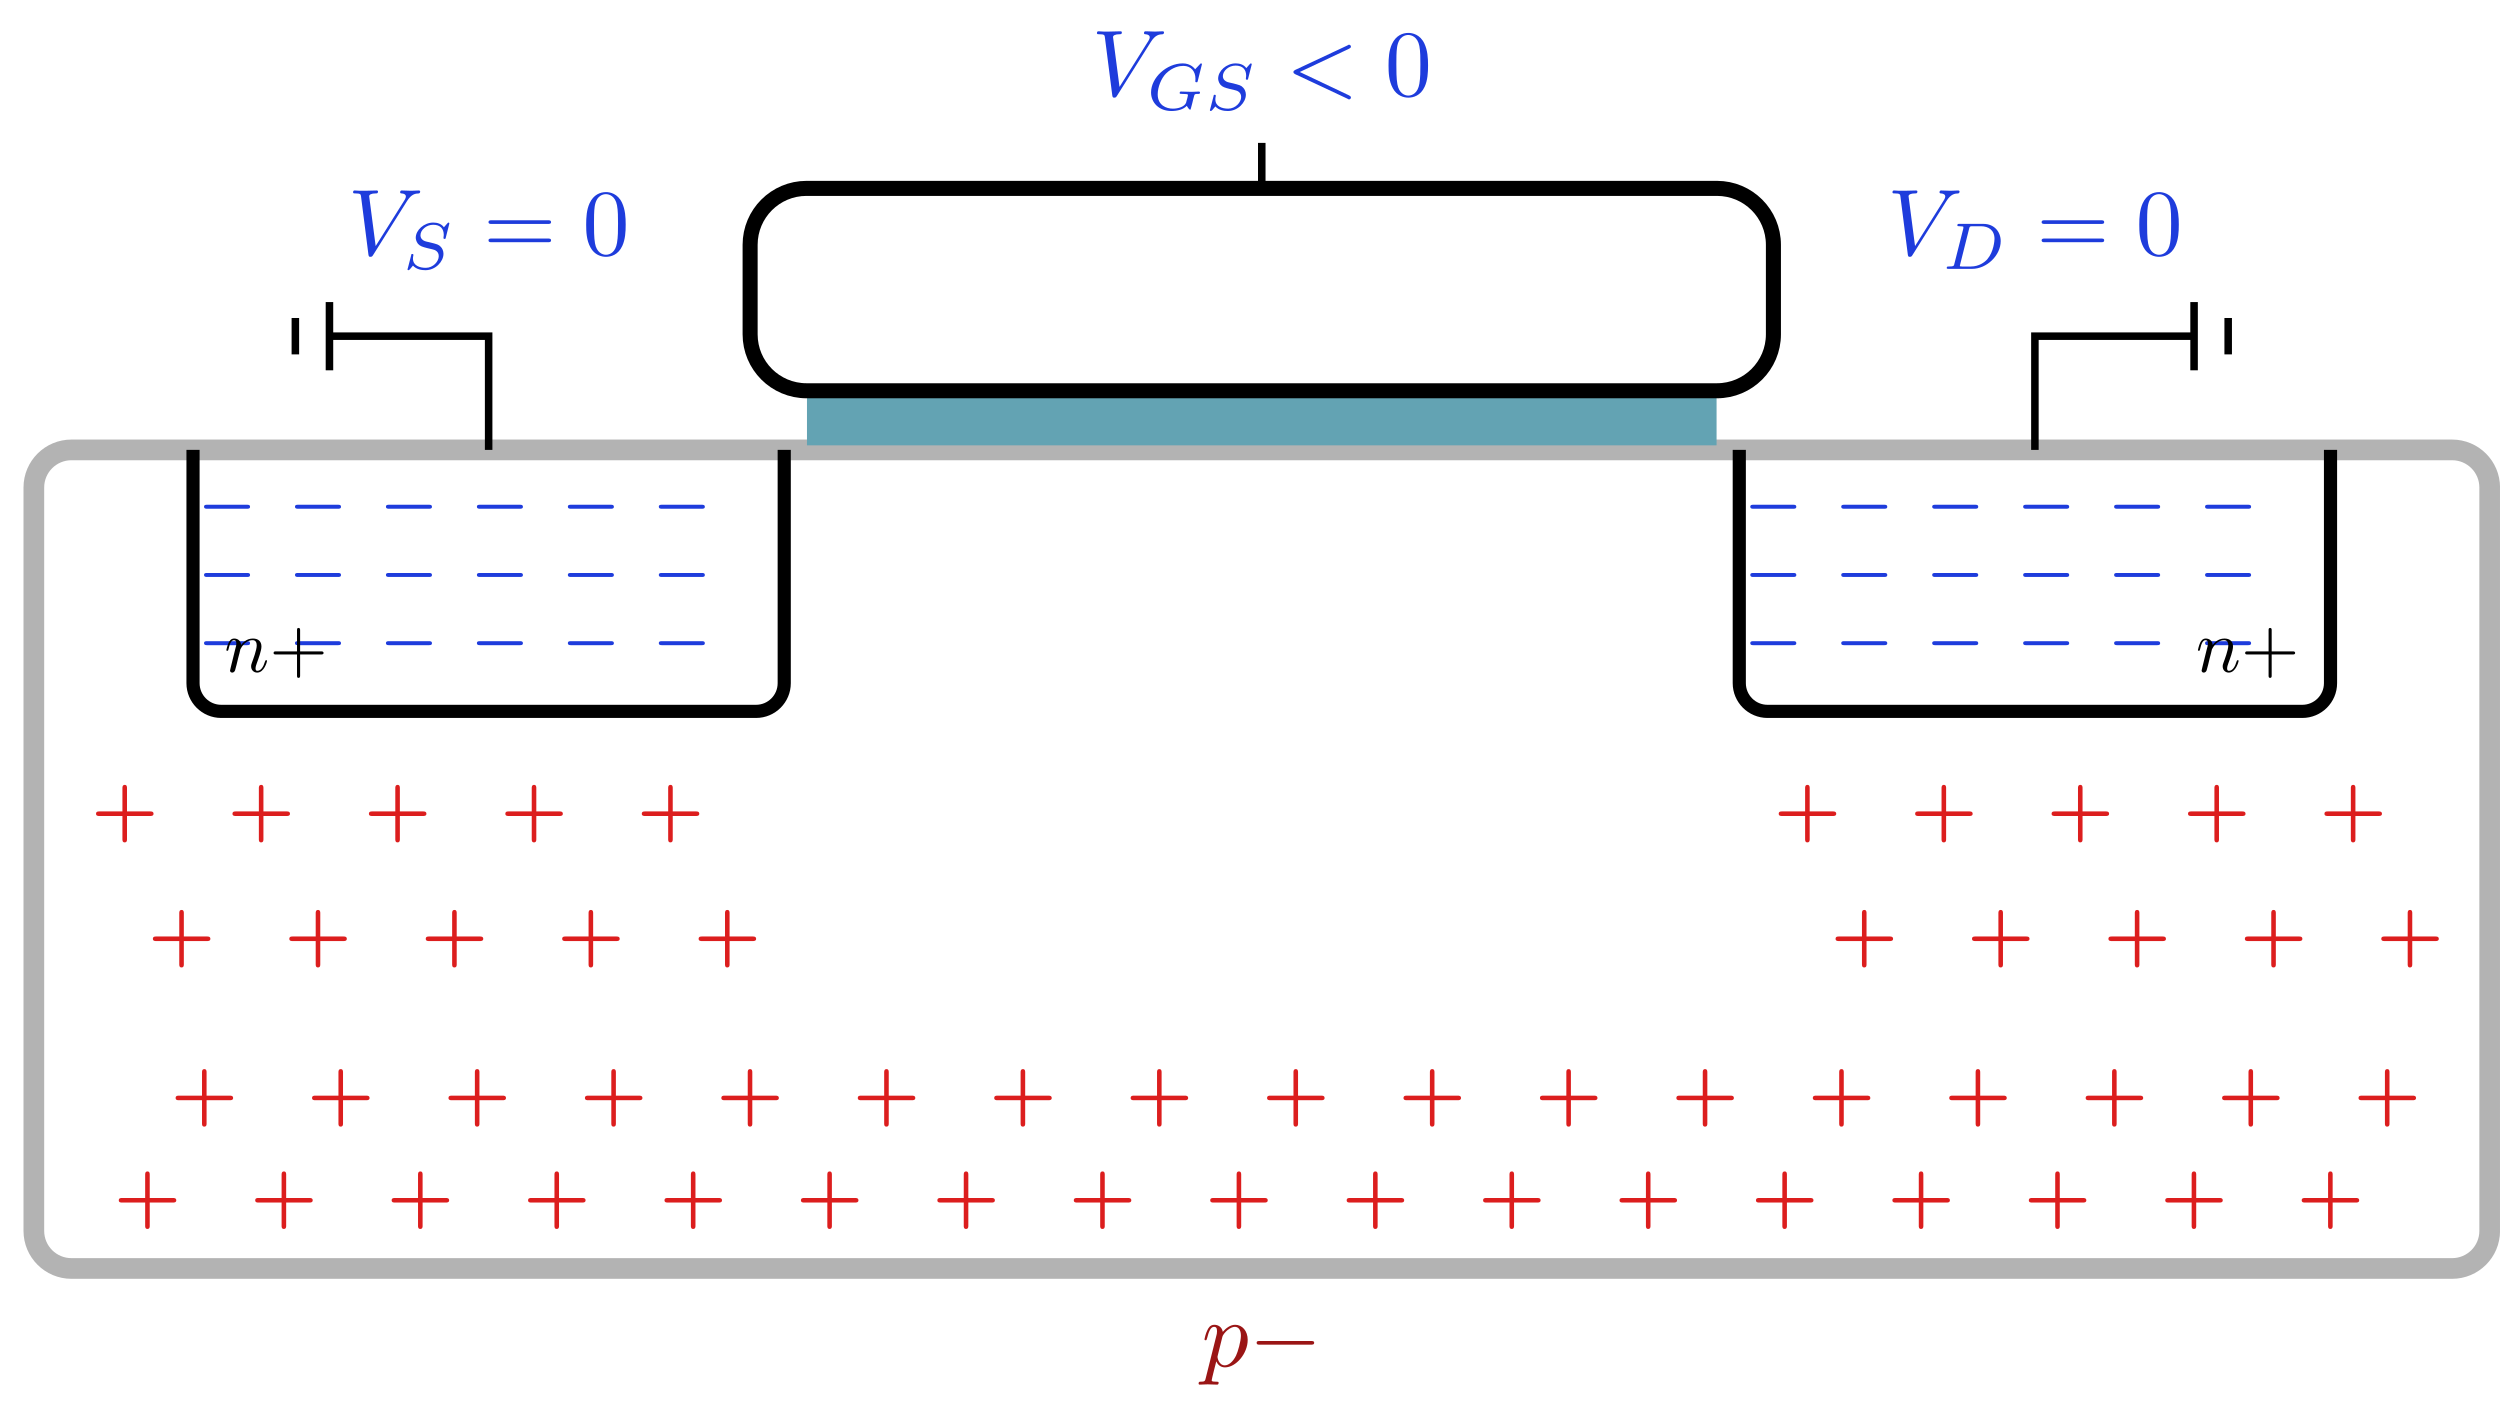
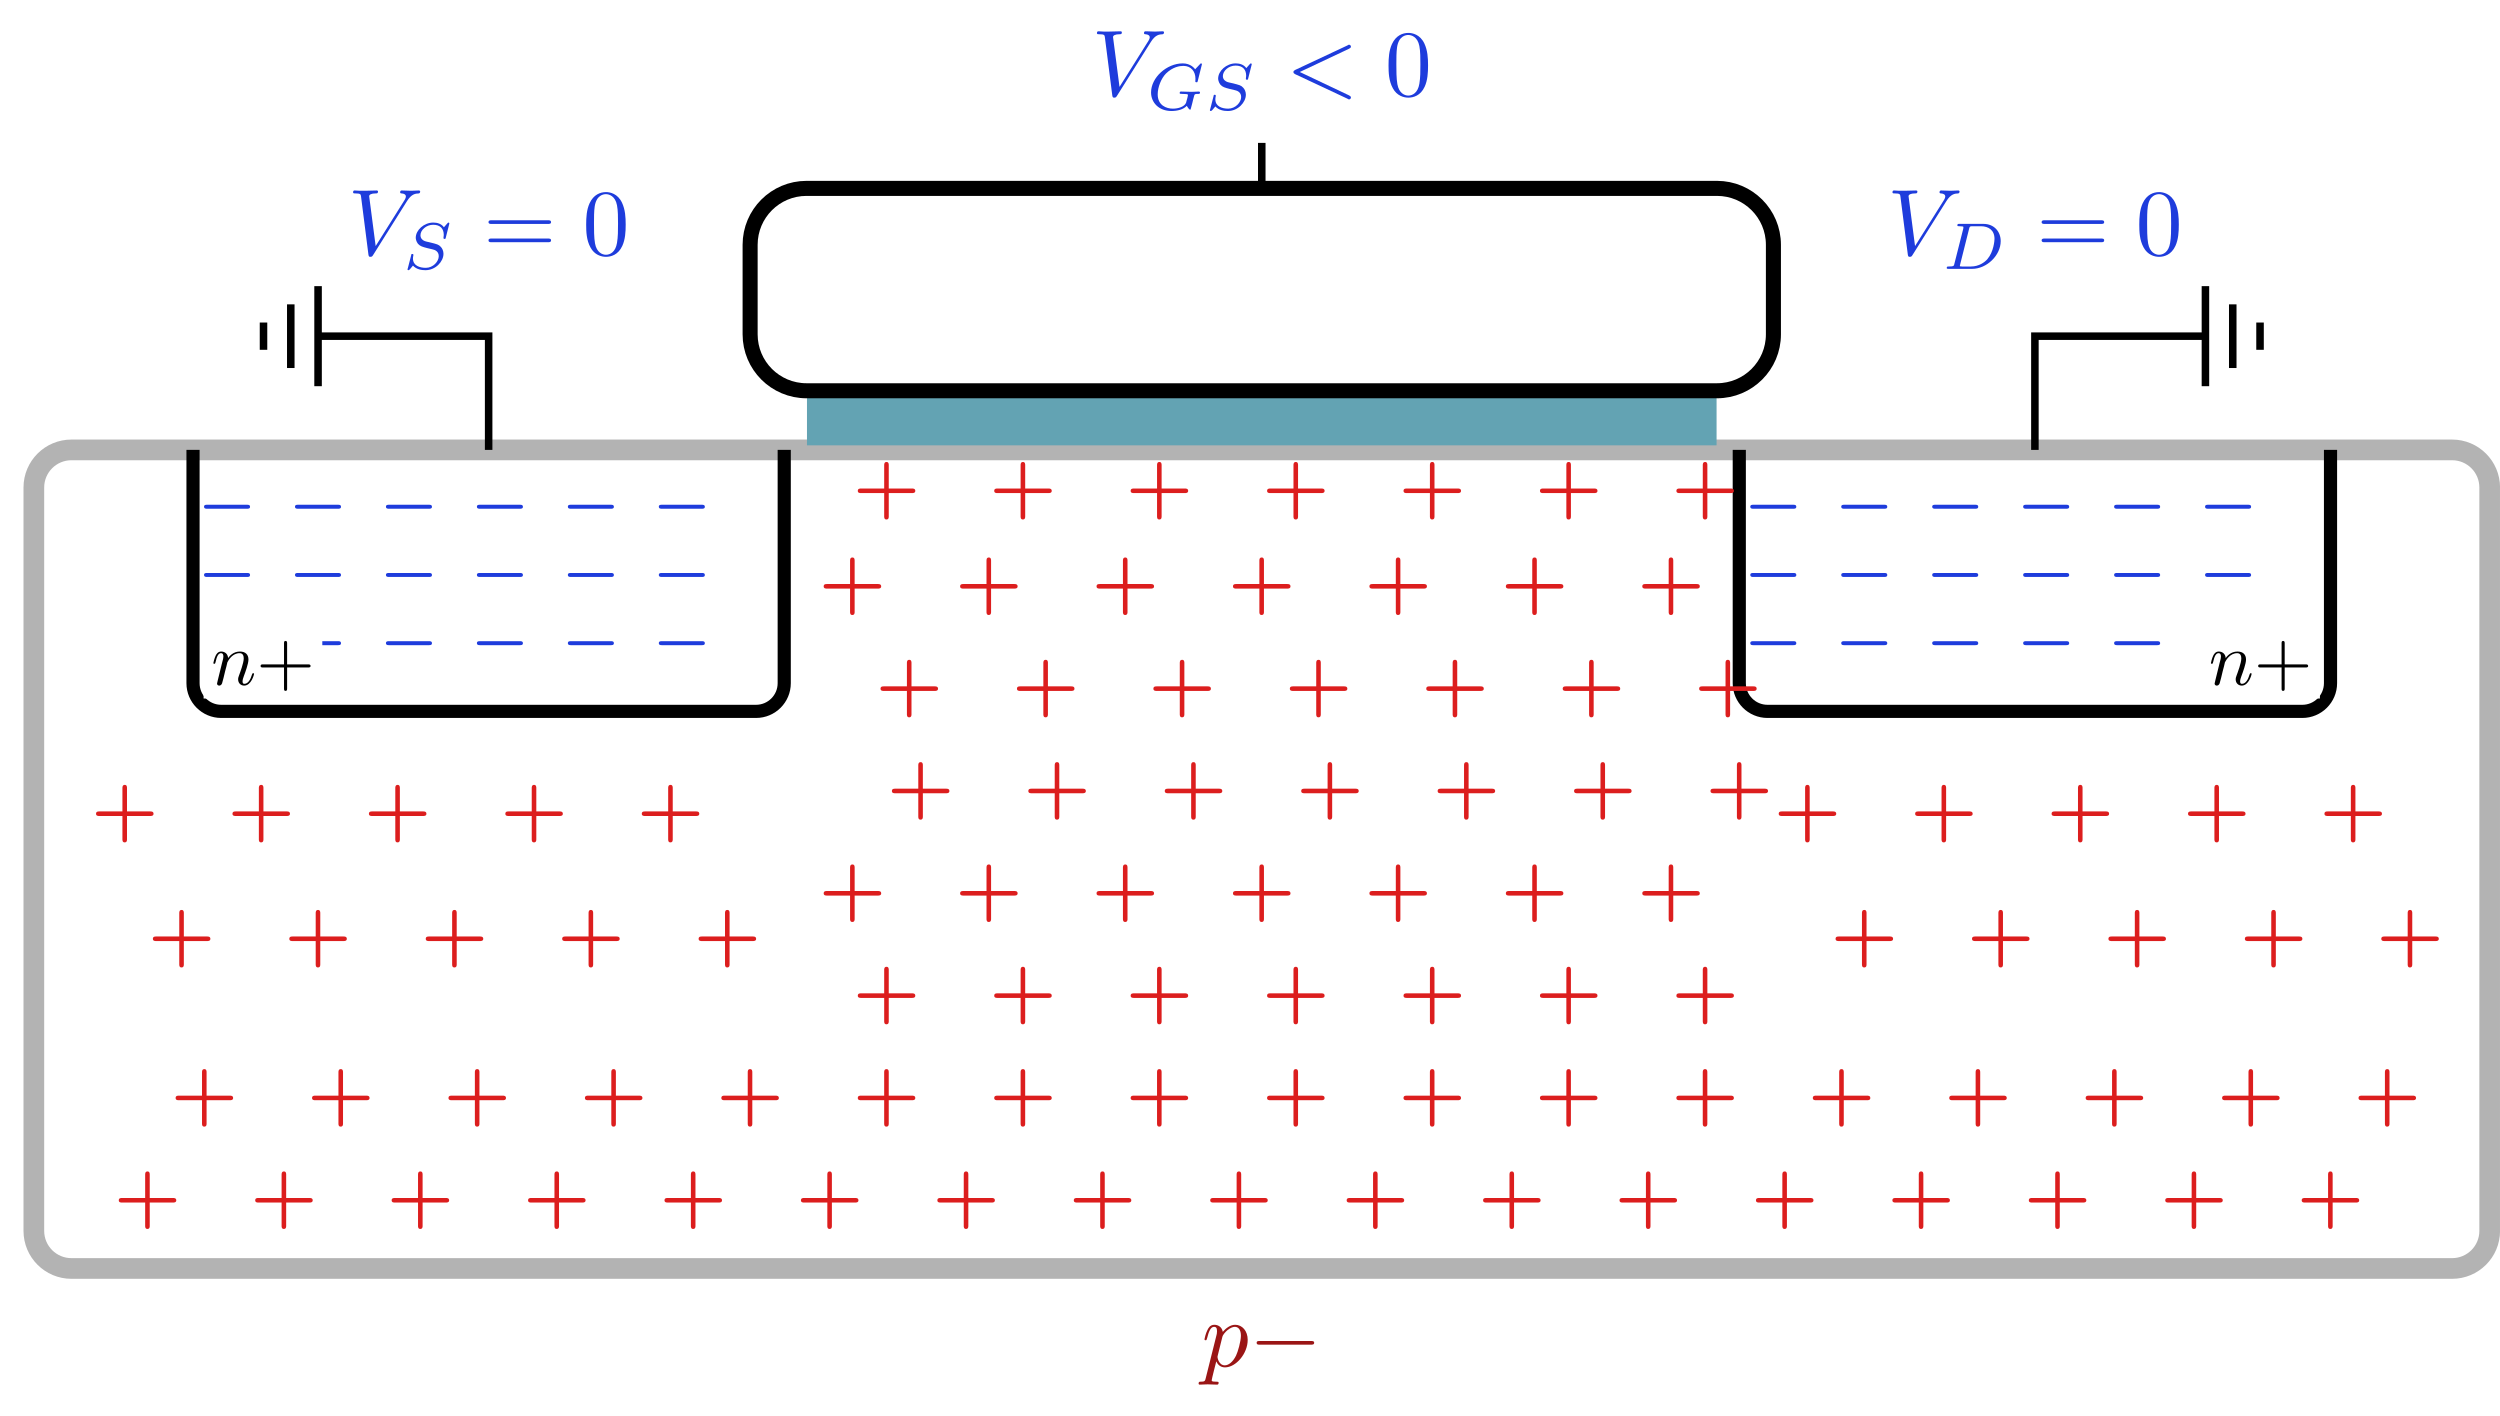
<svg xmlns="http://www.w3.org/2000/svg" xmlns:xlink="http://www.w3.org/1999/xlink" width="264.904pt" height="150.039pt" viewBox="0 0 264.904 150.039">
  <defs>
    <g>
      <g id="glyph-0-0">
        <path d="M 5.234 -1.531 C 5.344 -1.531 5.547 -1.531 5.547 -1.734 C 5.547 -1.953 5.359 -1.953 5.234 -1.953 L 0.984 -1.953 C 0.875 -1.953 0.672 -1.953 0.672 -1.75 C 0.672 -1.531 0.875 -1.531 0.984 -1.531 Z M 5.234 -1.531 " />
      </g>
      <g id="glyph-1-0">
        <path d="M 0.703 -0.469 C 0.672 -0.344 0.625 -0.172 0.625 -0.125 C 0.625 0.016 0.734 0.094 0.859 0.094 C 0.953 0.094 1.094 0.031 1.156 -0.141 C 1.156 -0.156 1.266 -0.531 1.312 -0.719 L 1.484 -1.438 C 1.531 -1.625 1.578 -1.797 1.625 -1.969 C 1.656 -2.109 1.719 -2.344 1.719 -2.375 C 1.844 -2.625 2.266 -3.344 3.016 -3.344 C 3.375 -3.344 3.453 -3.047 3.453 -2.781 C 3.453 -2.297 3.062 -1.281 2.938 -0.938 C 2.859 -0.75 2.859 -0.656 2.859 -0.562 C 2.859 -0.188 3.125 0.094 3.5 0.094 C 4.25 0.094 4.547 -1.078 4.547 -1.141 C 4.547 -1.219 4.484 -1.219 4.453 -1.219 C 4.375 -1.219 4.375 -1.188 4.328 -1.078 C 4.172 -0.531 3.906 -0.094 3.516 -0.094 C 3.391 -0.094 3.328 -0.172 3.328 -0.344 C 3.328 -0.547 3.406 -0.734 3.469 -0.922 C 3.625 -1.344 3.953 -2.219 3.953 -2.672 C 3.953 -3.203 3.625 -3.516 3.047 -3.516 C 2.328 -3.516 1.938 -3.016 1.797 -2.828 C 1.766 -3.281 1.438 -3.516 1.062 -3.516 C 0.703 -3.516 0.547 -3.219 0.469 -3.062 C 0.344 -2.797 0.234 -2.328 0.234 -2.297 C 0.234 -2.219 0.312 -2.219 0.328 -2.219 C 0.406 -2.219 0.422 -2.219 0.469 -2.406 C 0.594 -2.969 0.75 -3.344 1.047 -3.344 C 1.203 -3.344 1.297 -3.25 1.297 -2.984 C 1.297 -2.812 1.266 -2.719 1.156 -2.312 Z M 0.703 -0.469 " />
      </g>
      <g id="glyph-2-0">
        <path d="M 3.266 -1.828 L 5.484 -1.828 C 5.594 -1.828 5.75 -1.828 5.75 -1.984 C 5.75 -2.156 5.594 -2.156 5.484 -2.156 L 3.266 -2.156 L 3.266 -4.375 C 3.266 -4.5 3.266 -4.641 3.094 -4.641 C 2.938 -4.641 2.938 -4.5 2.938 -4.375 L 2.938 -2.156 L 0.703 -2.156 C 0.594 -2.156 0.453 -2.156 0.453 -1.984 C 0.453 -1.828 0.594 -1.828 0.703 -1.828 L 2.938 -1.828 L 2.938 0.391 C 2.938 0.516 2.938 0.656 3.094 0.656 C 3.266 0.656 3.266 0.516 3.266 0.391 Z M 3.266 -1.828 " />
      </g>
      <g id="glyph-3-0">
        <path d="M 3.797 -1.75 L 6.266 -1.75 C 6.359 -1.75 6.609 -1.75 6.609 -1.984 C 6.609 -2.234 6.375 -2.234 6.266 -2.234 L 3.797 -2.234 L 3.797 -4.703 C 3.797 -4.812 3.797 -5.047 3.562 -5.047 C 3.312 -5.047 3.312 -4.812 3.312 -4.703 L 3.312 -2.234 L 0.859 -2.234 C 0.734 -2.234 0.516 -2.234 0.516 -1.984 C 0.516 -1.75 0.75 -1.75 0.859 -1.75 L 3.312 -1.75 L 3.312 0.719 C 3.312 0.812 3.312 1.047 3.547 1.047 C 3.797 1.047 3.797 0.828 3.797 0.719 Z M 3.797 -1.75 " />
      </g>
      <g id="glyph-4-0">
        <path d="M 0.453 1.219 C 0.375 1.562 0.344 1.625 -0.094 1.625 C -0.203 1.625 -0.312 1.625 -0.312 1.812 C -0.312 1.891 -0.266 1.938 -0.188 1.938 C 0.078 1.938 0.375 1.906 0.641 1.906 C 0.984 1.906 1.312 1.938 1.641 1.938 C 1.688 1.938 1.812 1.938 1.812 1.734 C 1.812 1.625 1.719 1.625 1.578 1.625 C 1.078 1.625 1.078 1.562 1.078 1.469 C 1.078 1.344 1.5 -0.281 1.562 -0.531 C 1.688 -0.234 1.969 0.109 2.484 0.109 C 3.641 0.109 4.891 -1.344 4.891 -2.812 C 4.891 -3.75 4.312 -4.406 3.562 -4.406 C 3.062 -4.406 2.578 -4.047 2.25 -3.656 C 2.156 -4.203 1.719 -4.406 1.359 -4.406 C 0.891 -4.406 0.703 -4.016 0.625 -3.844 C 0.438 -3.5 0.312 -2.906 0.312 -2.875 C 0.312 -2.766 0.406 -2.766 0.422 -2.766 C 0.531 -2.766 0.531 -2.781 0.594 -3 C 0.766 -3.703 0.969 -4.188 1.328 -4.188 C 1.5 -4.188 1.641 -4.109 1.641 -3.734 C 1.641 -3.5 1.609 -3.391 1.562 -3.219 Z M 2.203 -3.109 C 2.266 -3.375 2.547 -3.656 2.719 -3.812 C 3.078 -4.109 3.359 -4.188 3.531 -4.188 C 3.922 -4.188 4.172 -3.844 4.172 -3.25 C 4.172 -2.656 3.844 -1.516 3.656 -1.141 C 3.312 -0.438 2.844 -0.109 2.469 -0.109 C 1.812 -0.109 1.688 -0.938 1.688 -1 C 1.688 -1.016 1.688 -1.031 1.719 -1.156 Z M 2.203 -3.109 " />
      </g>
      <g id="glyph-4-1">
        <path d="M 6.266 -5.672 C 6.75 -6.453 7.172 -6.484 7.531 -6.5 C 7.656 -6.516 7.672 -6.672 7.672 -6.688 C 7.672 -6.766 7.609 -6.812 7.531 -6.812 C 7.281 -6.812 6.984 -6.781 6.719 -6.781 C 6.391 -6.781 6.047 -6.812 5.734 -6.812 C 5.672 -6.812 5.547 -6.812 5.547 -6.625 C 5.547 -6.516 5.625 -6.5 5.703 -6.5 C 5.969 -6.484 6.156 -6.375 6.156 -6.172 C 6.156 -6.016 6.016 -5.797 6.016 -5.797 L 2.953 -0.922 L 2.266 -6.203 C 2.266 -6.375 2.5 -6.5 2.953 -6.5 C 3.094 -6.5 3.203 -6.5 3.203 -6.703 C 3.203 -6.781 3.125 -6.812 3.078 -6.812 C 2.672 -6.812 2.25 -6.781 1.828 -6.781 C 1.656 -6.781 1.469 -6.781 1.281 -6.781 C 1.109 -6.781 0.922 -6.812 0.75 -6.812 C 0.672 -6.812 0.562 -6.812 0.562 -6.625 C 0.562 -6.5 0.641 -6.5 0.812 -6.5 C 1.359 -6.5 1.375 -6.406 1.406 -6.156 L 2.188 -0.016 C 2.219 0.188 2.266 0.219 2.391 0.219 C 2.547 0.219 2.594 0.172 2.672 0.047 Z M 6.266 -5.672 " />
      </g>
      <g id="glyph-4-2">
        <path d="M 6.734 -4.969 C 6.844 -5.031 6.922 -5.078 6.922 -5.188 C 6.922 -5.297 6.828 -5.391 6.719 -5.391 C 6.688 -5.391 6.672 -5.391 6.547 -5.312 L 1.016 -2.719 C 0.906 -2.656 0.828 -2.609 0.828 -2.5 C 0.828 -2.375 0.906 -2.328 1.016 -2.266 L 6.547 0.328 C 6.672 0.406 6.688 0.406 6.719 0.406 C 6.828 0.406 6.922 0.312 6.922 0.203 C 6.922 0.094 6.844 0.047 6.734 -0.016 L 1.5 -2.5 Z M 6.734 -4.969 " />
      </g>
      <g id="glyph-5-0">
        <path d="M 6.562 -2.297 C 6.734 -2.297 6.922 -2.297 6.922 -2.5 C 6.922 -2.688 6.734 -2.688 6.562 -2.688 L 1.172 -2.688 C 1 -2.688 0.828 -2.688 0.828 -2.5 C 0.828 -2.297 1 -2.297 1.172 -2.297 Z M 6.562 -2.297 " />
      </g>
      <g id="glyph-6-0">
        <path d="M 4.953 -4.812 C 4.953 -4.844 4.922 -4.906 4.859 -4.906 C 4.812 -4.906 4.812 -4.891 4.719 -4.797 L 4.375 -4.406 C 4.109 -4.781 3.672 -4.906 3.25 -4.906 C 2.266 -4.906 1.391 -4.109 1.391 -3.297 C 1.391 -3.203 1.422 -2.922 1.625 -2.656 C 1.859 -2.391 2.125 -2.328 2.594 -2.203 C 2.734 -2.172 3.078 -2.094 3.188 -2.062 C 3.406 -2.016 3.828 -1.859 3.828 -1.344 C 3.828 -0.781 3.234 -0.109 2.453 -0.109 C 1.828 -0.109 1.094 -0.328 1.094 -1.094 C 1.094 -1.172 1.109 -1.328 1.141 -1.453 C 1.141 -1.484 1.141 -1.484 1.141 -1.484 C 1.141 -1.578 1.062 -1.578 1.031 -1.578 C 0.938 -1.578 0.922 -1.562 0.906 -1.438 L 0.547 -0.047 C 0.531 -0.016 0.516 0.016 0.516 0.062 C 0.516 0.094 0.547 0.141 0.625 0.141 C 0.656 0.141 0.672 0.125 0.766 0.047 C 0.844 -0.047 1.016 -0.266 1.094 -0.344 C 1.469 0.062 2 0.141 2.422 0.141 C 3.484 0.141 4.328 -0.766 4.328 -1.594 C 4.328 -1.891 4.203 -2.172 4.047 -2.328 C 3.812 -2.578 3.703 -2.609 2.797 -2.828 C 2.656 -2.859 2.422 -2.906 2.359 -2.938 C 2.188 -3 1.891 -3.172 1.891 -3.562 C 1.891 -4.125 2.516 -4.672 3.234 -4.672 C 4 -4.672 4.359 -4.25 4.359 -3.594 C 4.359 -3.5 4.328 -3.344 4.328 -3.281 C 4.328 -3.172 4.406 -3.172 4.453 -3.172 C 4.547 -3.172 4.562 -3.219 4.578 -3.328 Z M 4.953 -4.812 " />
      </g>
      <g id="glyph-6-1">
        <path d="M 1.312 -0.547 C 1.266 -0.312 1.25 -0.25 0.703 -0.25 C 0.578 -0.25 0.5 -0.25 0.5 -0.094 C 0.5 0 0.578 0 0.703 0 L 3.188 0 C 4.734 0 6.219 -1.422 6.219 -2.938 C 6.219 -3.953 5.516 -4.766 4.391 -4.766 L 1.844 -4.766 C 1.703 -4.766 1.625 -4.766 1.625 -4.609 C 1.625 -4.516 1.703 -4.516 1.859 -4.516 C 1.969 -4.516 2 -4.516 2.125 -4.5 C 2.266 -4.484 2.266 -4.469 2.266 -4.391 C 2.266 -4.391 2.266 -4.344 2.25 -4.25 Z M 2.875 -4.266 C 2.938 -4.484 2.938 -4.516 3.234 -4.516 L 4.125 -4.516 C 4.906 -4.516 5.562 -4.125 5.562 -3.172 C 5.562 -3.016 5.484 -1.812 4.797 -1.016 C 4.516 -0.703 3.922 -0.25 3.062 -0.25 L 2.125 -0.25 C 1.906 -0.25 1.891 -0.266 1.891 -0.328 C 1.891 -0.328 1.891 -0.359 1.922 -0.469 Z M 2.875 -4.266 " />
      </g>
      <g id="glyph-6-2">
        <path d="M 5.875 -4.812 C 5.875 -4.844 5.859 -4.906 5.781 -4.906 C 5.734 -4.906 5.719 -4.891 5.656 -4.812 L 5.156 -4.281 C 5.094 -4.359 4.703 -4.906 3.844 -4.906 C 2.141 -4.906 0.484 -3.406 0.484 -1.828 C 0.484 -0.75 1.312 0.141 2.641 0.141 C 3.266 0.141 3.906 -0.016 4.266 -0.406 C 4.344 -0.266 4.531 0 4.609 0 C 4.672 0 4.688 -0.031 4.719 -0.188 L 4.859 -0.719 C 4.891 -0.844 4.984 -1.266 5.016 -1.344 C 5.094 -1.656 5.094 -1.672 5.516 -1.672 C 5.562 -1.672 5.672 -1.672 5.672 -1.812 C 5.672 -1.891 5.609 -1.922 5.562 -1.922 C 5.328 -1.922 5.031 -1.891 4.797 -1.891 C 4.625 -1.891 4.391 -1.891 4.219 -1.906 C 4.047 -1.906 3.844 -1.922 3.672 -1.922 C 3.609 -1.922 3.516 -1.922 3.516 -1.766 C 3.516 -1.672 3.594 -1.672 3.766 -1.672 C 3.891 -1.672 4.031 -1.672 4.172 -1.656 C 4.391 -1.641 4.391 -1.609 4.391 -1.531 C 4.391 -1.5 4.391 -1.484 4.344 -1.297 C 4.297 -1.109 4.219 -0.797 4.188 -0.719 C 4 -0.297 3.344 -0.109 2.797 -0.109 C 2.109 -0.109 1.188 -0.453 1.188 -1.625 C 1.188 -2.375 1.547 -3.297 2.062 -3.828 C 2.781 -4.531 3.516 -4.641 3.906 -4.641 C 4.719 -4.641 5.188 -4.062 5.188 -3.281 C 5.188 -3.094 5.172 -3.031 5.172 -3 C 5.172 -2.906 5.266 -2.906 5.297 -2.906 C 5.406 -2.906 5.406 -2.922 5.438 -3.062 Z M 5.875 -4.812 " />
      </g>
      <g id="glyph-7-0">
        <path d="M 6.844 -3.266 C 7 -3.266 7.188 -3.266 7.188 -3.453 C 7.188 -3.656 7 -3.656 6.859 -3.656 L 0.891 -3.656 C 0.75 -3.656 0.562 -3.656 0.562 -3.453 C 0.562 -3.266 0.75 -3.266 0.891 -3.266 Z M 6.859 -1.328 C 7 -1.328 7.188 -1.328 7.188 -1.531 C 7.188 -1.719 7 -1.719 6.844 -1.719 L 0.891 -1.719 C 0.75 -1.719 0.562 -1.719 0.562 -1.531 C 0.562 -1.328 0.75 -1.328 0.891 -1.328 Z M 6.859 -1.328 " />
      </g>
      <g id="glyph-7-1">
        <path d="M 4.578 -3.188 C 4.578 -3.984 4.531 -4.781 4.188 -5.516 C 3.734 -6.484 2.906 -6.641 2.5 -6.641 C 1.891 -6.641 1.172 -6.375 0.75 -5.453 C 0.438 -4.766 0.391 -3.984 0.391 -3.188 C 0.391 -2.438 0.422 -1.547 0.844 -0.781 C 1.266 0.016 2 0.219 2.484 0.219 C 3.016 0.219 3.781 0.016 4.219 -0.938 C 4.531 -1.625 4.578 -2.406 4.578 -3.188 Z M 2.484 0 C 2.094 0 1.5 -0.25 1.328 -1.203 C 1.219 -1.797 1.219 -2.719 1.219 -3.312 C 1.219 -3.953 1.219 -4.609 1.297 -5.141 C 1.484 -6.328 2.234 -6.422 2.484 -6.422 C 2.812 -6.422 3.469 -6.234 3.656 -5.25 C 3.766 -4.688 3.766 -3.938 3.766 -3.312 C 3.766 -2.562 3.766 -1.891 3.656 -1.25 C 3.5 -0.297 2.938 0 2.484 0 Z M 2.484 0 " />
      </g>
    </g>
    <clipPath id="clip-0">
      <path clip-rule="nonzero" d="M 0 16 L 264.902 16 L 264.902 150.039 L 0 150.039 Z M 0 16 " />
    </clipPath>
    <clipPath id="clip-1">
      <path clip-rule="nonzero" d="M 164 27 L 264.902 27 L 264.902 96 L 164 96 Z M 164 27 " />
    </clipPath>
  </defs>
  <g clip-path="url(#clip-0)">
    <path fill="none" stroke-width="2.192" stroke-linecap="butt" stroke-linejoin="miter" stroke="rgb(70%, 70%, 70%)" stroke-opacity="1" stroke-miterlimit="10" d="M -5.654 -0.002 L 246.604 -0.002 C 248.803 -0.002 250.589 -1.783 250.589 -3.986 L 250.589 -82.756 C 250.589 -84.959 248.803 -86.74 246.604 -86.74 L -5.654 -86.74 C -7.853 -86.74 -9.638 -84.959 -9.638 -82.756 L -9.638 -3.986 C -9.638 -1.783 -7.853 -0.002 -5.654 -0.002 Z M -5.654 -0.002 " transform="matrix(1, 0, 0, -1, 13.224, 47.67)" />
  </g>
  <path fill="none" stroke-width="1.395" stroke-linecap="butt" stroke-linejoin="miter" stroke="rgb(0%, 0%, 0%)" stroke-opacity="1" stroke-miterlimit="10" d="M 7.229 -0.002 L 7.229 -24.721 C 7.229 -26.369 8.565 -27.709 10.217 -27.709 L 66.885 -27.709 C 68.538 -27.709 69.874 -26.369 69.874 -24.721 L 69.874 -0.002 " transform="matrix(1, 0, 0, -1, 13.224, 47.67)" />
  <g clip-path="url(#clip-1)">
    <path fill="none" stroke-width="1.395" stroke-linecap="butt" stroke-linejoin="miter" stroke="rgb(0%, 0%, 0%)" stroke-opacity="1" stroke-miterlimit="10" d="M 171.073 -0.002 L 171.073 -24.721 C 171.073 -26.369 172.413 -27.709 174.065 -27.709 L 230.733 -27.709 C 232.381 -27.709 233.721 -26.369 233.721 -24.721 L 233.721 -0.002 " transform="matrix(1, 0, 0, -1, 13.224, 47.67)" />
  </g>
  <g fill="rgb(11.765%, 23.528%, 86.275%)" fill-opacity="1">
    <use xlink:href="#glyph-0-0" x="20.948" y="55.437" />
  </g>
  <g fill="rgb(11.765%, 23.528%, 86.275%)" fill-opacity="1">
    <use xlink:href="#glyph-0-0" x="30.586" y="55.437" />
  </g>
  <g fill="rgb(11.765%, 23.528%, 86.275%)" fill-opacity="1">
    <use xlink:href="#glyph-0-0" x="40.224" y="55.437" />
  </g>
  <g fill="rgb(11.765%, 23.528%, 86.275%)" fill-opacity="1">
    <use xlink:href="#glyph-0-0" x="49.862" y="55.437" />
  </g>
  <g fill="rgb(11.765%, 23.528%, 86.275%)" fill-opacity="1">
    <use xlink:href="#glyph-0-0" x="59.5" y="55.437" />
  </g>
  <g fill="rgb(11.765%, 23.528%, 86.275%)" fill-opacity="1">
    <use xlink:href="#glyph-0-0" x="69.138" y="55.437" />
  </g>
  <g fill="rgb(11.765%, 23.528%, 86.275%)" fill-opacity="1">
    <use xlink:href="#glyph-0-0" x="20.948" y="62.666" />
  </g>
  <g fill="rgb(11.765%, 23.528%, 86.275%)" fill-opacity="1">
    <use xlink:href="#glyph-0-0" x="30.586" y="62.666" />
  </g>
  <g fill="rgb(11.765%, 23.528%, 86.275%)" fill-opacity="1">
    <use xlink:href="#glyph-0-0" x="40.224" y="62.666" />
  </g>
  <g fill="rgb(11.765%, 23.528%, 86.275%)" fill-opacity="1">
    <use xlink:href="#glyph-0-0" x="49.862" y="62.666" />
  </g>
  <g fill="rgb(11.765%, 23.528%, 86.275%)" fill-opacity="1">
    <use xlink:href="#glyph-0-0" x="59.5" y="62.666" />
  </g>
  <g fill="rgb(11.765%, 23.528%, 86.275%)" fill-opacity="1">
    <use xlink:href="#glyph-0-0" x="69.138" y="62.666" />
  </g>
  <g fill="rgb(11.765%, 23.528%, 86.275%)" fill-opacity="1">
    <use xlink:href="#glyph-0-0" x="20.948" y="69.894" />
  </g>
  <g fill="rgb(11.765%, 23.528%, 86.275%)" fill-opacity="1">
    <use xlink:href="#glyph-0-0" x="30.586" y="69.894" />
  </g>
  <g fill="rgb(11.765%, 23.528%, 86.275%)" fill-opacity="1">
    <use xlink:href="#glyph-0-0" x="40.224" y="69.894" />
  </g>
  <g fill="rgb(11.765%, 23.528%, 86.275%)" fill-opacity="1">
    <use xlink:href="#glyph-0-0" x="49.862" y="69.894" />
  </g>
  <g fill="rgb(11.765%, 23.528%, 86.275%)" fill-opacity="1">
    <use xlink:href="#glyph-0-0" x="59.5" y="69.894" />
  </g>
  <g fill="rgb(11.765%, 23.528%, 86.275%)" fill-opacity="1">
    <use xlink:href="#glyph-0-0" x="69.138" y="69.894" />
  </g>
  <g fill="rgb(11.765%, 23.528%, 86.275%)" fill-opacity="1">
    <use xlink:href="#glyph-0-0" x="184.791" y="55.437" />
  </g>
  <g fill="rgb(11.765%, 23.528%, 86.275%)" fill-opacity="1">
    <use xlink:href="#glyph-0-0" x="194.43" y="55.437" />
  </g>
  <g fill="rgb(11.765%, 23.528%, 86.275%)" fill-opacity="1">
    <use xlink:href="#glyph-0-0" x="204.068" y="55.437" />
  </g>
  <g fill="rgb(11.765%, 23.528%, 86.275%)" fill-opacity="1">
    <use xlink:href="#glyph-0-0" x="213.706" y="55.437" />
  </g>
  <g fill="rgb(11.765%, 23.528%, 86.275%)" fill-opacity="1">
    <use xlink:href="#glyph-0-0" x="223.344" y="55.437" />
  </g>
  <g fill="rgb(11.765%, 23.528%, 86.275%)" fill-opacity="1">
    <use xlink:href="#glyph-0-0" x="232.982" y="55.437" />
  </g>
  <g fill="rgb(11.765%, 23.528%, 86.275%)" fill-opacity="1">
    <use xlink:href="#glyph-0-0" x="184.792" y="62.666" />
  </g>
  <g fill="rgb(11.765%, 23.528%, 86.275%)" fill-opacity="1">
    <use xlink:href="#glyph-0-0" x="194.43" y="62.666" />
  </g>
  <g fill="rgb(11.765%, 23.528%, 86.275%)" fill-opacity="1">
    <use xlink:href="#glyph-0-0" x="204.068" y="62.666" />
  </g>
  <g fill="rgb(11.765%, 23.528%, 86.275%)" fill-opacity="1">
    <use xlink:href="#glyph-0-0" x="213.706" y="62.666" />
  </g>
  <g fill="rgb(11.765%, 23.528%, 86.275%)" fill-opacity="1">
    <use xlink:href="#glyph-0-0" x="223.344" y="62.666" />
  </g>
  <g fill="rgb(11.765%, 23.528%, 86.275%)" fill-opacity="1">
    <use xlink:href="#glyph-0-0" x="232.982" y="62.666" />
  </g>
  <g fill="rgb(11.765%, 23.528%, 86.275%)" fill-opacity="1">
    <use xlink:href="#glyph-0-0" x="184.792" y="69.894" />
  </g>
  <g fill="rgb(11.765%, 23.528%, 86.275%)" fill-opacity="1">
    <use xlink:href="#glyph-0-0" x="194.43" y="69.894" />
  </g>
  <g fill="rgb(11.765%, 23.528%, 86.275%)" fill-opacity="1">
    <use xlink:href="#glyph-0-0" x="204.068" y="69.894" />
  </g>
  <g fill="rgb(11.765%, 23.528%, 86.275%)" fill-opacity="1">
    <use xlink:href="#glyph-0-0" x="213.706" y="69.894" />
  </g>
  <g fill="rgb(11.765%, 23.528%, 86.275%)" fill-opacity="1">
    <use xlink:href="#glyph-0-0" x="223.344" y="69.894" />
  </g>
  <g fill="rgb(11.765%, 23.528%, 86.275%)" fill-opacity="1">
    <use xlink:href="#glyph-0-0" x="232.982" y="69.894" />
  </g>
+   <path fill-rule="nonzero" fill="rgb(100%, 100%, 100%)" fill-opacity="1" d="M 34.152 67.109 L 21.574 67.109 L 21.574 74.016 L 34.152 74.016 Z M 34.152 67.109 " />
  <g fill="rgb(0%, 0%, 0%)" fill-opacity="1">
-     <use xlink:href="#glyph-1-0" x="23.75" y="71.176" />
+     <use xlink:href="#glyph-1-0" x="22.373" y="72.554" />
  </g>
  <g fill="rgb(0%, 0%, 0%)" fill-opacity="1">
-     <use xlink:href="#glyph-2-0" x="28.534" y="71.176" />
-   </g>
+     <use xlink:href="#glyph-2-0" x="27.157" y="72.554" />
+   </g>
+   <path fill-rule="nonzero" fill="rgb(100%, 100%, 100%)" fill-opacity="1" d="M 245.82 67.109 L 233.246 67.109 L 233.246 74.016 L 245.82 74.016 Z M 245.82 67.109 " />
  <g fill="rgb(0%, 0%, 0%)" fill-opacity="1">
-     <use xlink:href="#glyph-1-0" x="232.661" y="71.176" />
+     <use xlink:href="#glyph-1-0" x="234.039" y="72.554" />
  </g>
  <g fill="rgb(0%, 0%, 0%)" fill-opacity="1">
-     <use xlink:href="#glyph-2-0" x="237.445" y="71.176" />
+     <use xlink:href="#glyph-2-0" x="238.823" y="72.554" />
  </g>
  <g fill="rgb(86.275%, 11.765%, 11.765%)" fill-opacity="1">
    <use xlink:href="#glyph-3-0" x="12.069" y="129.175" />
  </g>
  <g fill="rgb(86.275%, 11.765%, 11.765%)" fill-opacity="1">
    <use xlink:href="#glyph-3-0" x="26.526" y="129.175" />
  </g>
  <g fill="rgb(86.275%, 11.765%, 11.765%)" fill-opacity="1">
    <use xlink:href="#glyph-3-0" x="40.983" y="129.175" />
  </g>
  <g fill="rgb(86.275%, 11.765%, 11.765%)" fill-opacity="1">
    <use xlink:href="#glyph-3-0" x="55.439" y="129.175" />
  </g>
  <g fill="rgb(86.275%, 11.765%, 11.765%)" fill-opacity="1">
    <use xlink:href="#glyph-3-0" x="69.896" y="129.175" />
  </g>
  <g fill="rgb(86.275%, 11.765%, 11.765%)" fill-opacity="1">
    <use xlink:href="#glyph-3-0" x="84.352" y="129.175" />
  </g>
  <g fill="rgb(86.275%, 11.765%, 11.765%)" fill-opacity="1">
    <use xlink:href="#glyph-3-0" x="98.809" y="129.175" />
  </g>
  <g fill="rgb(86.275%, 11.765%, 11.765%)" fill-opacity="1">
    <use xlink:href="#glyph-3-0" x="113.265" y="129.175" />
  </g>
  <g fill="rgb(86.275%, 11.765%, 11.765%)" fill-opacity="1">
    <use xlink:href="#glyph-3-0" x="127.722" y="129.175" />
  </g>
  <g fill="rgb(86.275%, 11.765%, 11.765%)" fill-opacity="1">
    <use xlink:href="#glyph-3-0" x="142.179" y="129.175" />
  </g>
  <g fill="rgb(86.275%, 11.765%, 11.765%)" fill-opacity="1">
    <use xlink:href="#glyph-3-0" x="156.635" y="129.175" />
  </g>
  <g fill="rgb(86.275%, 11.765%, 11.765%)" fill-opacity="1">
    <use xlink:href="#glyph-3-0" x="171.092" y="129.175" />
  </g>
  <g fill="rgb(86.275%, 11.765%, 11.765%)" fill-opacity="1">
    <use xlink:href="#glyph-3-0" x="185.548" y="129.175" />
  </g>
  <g fill="rgb(86.275%, 11.765%, 11.765%)" fill-opacity="1">
    <use xlink:href="#glyph-3-0" x="200.005" y="129.175" />
  </g>
  <g fill="rgb(86.275%, 11.765%, 11.765%)" fill-opacity="1">
    <use xlink:href="#glyph-3-0" x="214.461" y="129.175" />
  </g>
  <g fill="rgb(86.275%, 11.765%, 11.765%)" fill-opacity="1">
    <use xlink:href="#glyph-3-0" x="228.918" y="129.175" />
  </g>
  <g fill="rgb(86.275%, 11.765%, 11.765%)" fill-opacity="1">
    <use xlink:href="#glyph-3-0" x="243.375" y="129.175" />
  </g>
  <g fill="rgb(86.275%, 11.765%, 11.765%)" fill-opacity="1">
    <use xlink:href="#glyph-3-0" x="18.093" y="118.332" />
  </g>
  <g fill="rgb(86.275%, 11.765%, 11.765%)" fill-opacity="1">
    <use xlink:href="#glyph-3-0" x="32.55" y="118.332" />
  </g>
  <g fill="rgb(86.275%, 11.765%, 11.765%)" fill-opacity="1">
    <use xlink:href="#glyph-3-0" x="47.006" y="118.332" />
  </g>
  <g fill="rgb(86.275%, 11.765%, 11.765%)" fill-opacity="1">
    <use xlink:href="#glyph-3-0" x="61.463" y="118.332" />
  </g>
  <g fill="rgb(86.275%, 11.765%, 11.765%)" fill-opacity="1">
    <use xlink:href="#glyph-3-0" x="75.919" y="118.332" />
  </g>
  <g fill="rgb(86.275%, 11.765%, 11.765%)" fill-opacity="1">
    <use xlink:href="#glyph-3-0" x="90.376" y="118.332" />
  </g>
  <g fill="rgb(86.275%, 11.765%, 11.765%)" fill-opacity="1">
    <use xlink:href="#glyph-3-0" x="104.833" y="118.332" />
  </g>
  <g fill="rgb(86.275%, 11.765%, 11.765%)" fill-opacity="1">
    <use xlink:href="#glyph-3-0" x="119.289" y="118.332" />
  </g>
  <g fill="rgb(86.275%, 11.765%, 11.765%)" fill-opacity="1">
    <use xlink:href="#glyph-3-0" x="133.746" y="118.332" />
  </g>
  <g fill="rgb(86.275%, 11.765%, 11.765%)" fill-opacity="1">
    <use xlink:href="#glyph-3-0" x="148.202" y="118.332" />
  </g>
  <g fill="rgb(86.275%, 11.765%, 11.765%)" fill-opacity="1">
    <use xlink:href="#glyph-3-0" x="162.659" y="118.332" />
  </g>
  <g fill="rgb(86.275%, 11.765%, 11.765%)" fill-opacity="1">
    <use xlink:href="#glyph-3-0" x="177.115" y="118.332" />
  </g>
  <g fill="rgb(86.275%, 11.765%, 11.765%)" fill-opacity="1">
    <use xlink:href="#glyph-3-0" x="191.572" y="118.332" />
  </g>
  <g fill="rgb(86.275%, 11.765%, 11.765%)" fill-opacity="1">
    <use xlink:href="#glyph-3-0" x="206.029" y="118.332" />
  </g>
  <g fill="rgb(86.275%, 11.765%, 11.765%)" fill-opacity="1">
    <use xlink:href="#glyph-3-0" x="220.485" y="118.332" />
  </g>
  <g fill="rgb(86.275%, 11.765%, 11.765%)" fill-opacity="1">
    <use xlink:href="#glyph-3-0" x="234.942" y="118.332" />
  </g>
  <g fill="rgb(86.275%, 11.765%, 11.765%)" fill-opacity="1">
    <use xlink:href="#glyph-3-0" x="249.398" y="118.332" />
  </g>
  <g fill="rgb(60.393%, 8.237%, 8.237%)" fill-opacity="1">
    <use xlink:href="#glyph-4-0" x="127.317" y="144.781" />
  </g>
  <g fill="rgb(60.393%, 8.237%, 8.237%)" fill-opacity="1">
    <use xlink:href="#glyph-5-0" x="132.329" y="144.781" />
  </g>
  <path fill-rule="nonzero" fill="rgb(38.823%, 63.921%, 70.197%)" fill-opacity="1" d="M 85.508 47.188 L 85.508 41.887 L 181.891 41.887 L 181.891 47.188 Z M 85.508 47.188 " />
  <path fill="none" stroke-width="1.594" stroke-linecap="butt" stroke-linejoin="miter" stroke="rgb(0%, 0%, 0%)" stroke-opacity="1" stroke-miterlimit="10" d="M 66.26 12.24 L 66.26 21.733 C 66.26 25.033 68.936 27.709 72.237 27.709 L 168.71 27.709 C 172.01 27.709 174.69 25.033 174.69 21.733 L 174.69 12.24 C 174.69 8.94 172.01 6.264 168.71 6.264 L 72.237 6.264 C 68.936 6.264 66.26 8.94 66.26 12.24 Z M 66.26 12.24 " transform="matrix(1, 0, 0, -1, 13.224, 47.67)" />
  <g fill="rgb(86.275%, 11.765%, 11.765%)" fill-opacity="1">
    <use xlink:href="#glyph-3-0" x="9.66" y="88.214" />
  </g>
  <g fill="rgb(86.275%, 11.765%, 11.765%)" fill-opacity="1">
    <use xlink:href="#glyph-3-0" x="24.117" y="88.214" />
  </g>
  <g fill="rgb(86.275%, 11.765%, 11.765%)" fill-opacity="1">
    <use xlink:href="#glyph-3-0" x="38.574" y="88.214" />
  </g>
  <g fill="rgb(86.275%, 11.765%, 11.765%)" fill-opacity="1">
    <use xlink:href="#glyph-3-0" x="53.031" y="88.214" />
  </g>
  <g fill="rgb(86.275%, 11.765%, 11.765%)" fill-opacity="1">
    <use xlink:href="#glyph-3-0" x="67.488" y="88.214" />
  </g>
  <g fill="rgb(86.275%, 11.765%, 11.765%)" fill-opacity="1">
    <use xlink:href="#glyph-3-0" x="187.96" y="88.214" />
  </g>
  <g fill="rgb(86.275%, 11.765%, 11.765%)" fill-opacity="1">
    <use xlink:href="#glyph-3-0" x="202.417" y="88.214" />
  </g>
  <g fill="rgb(86.275%, 11.765%, 11.765%)" fill-opacity="1">
    <use xlink:href="#glyph-3-0" x="216.874" y="88.214" />
  </g>
  <g fill="rgb(86.275%, 11.765%, 11.765%)" fill-opacity="1">
    <use xlink:href="#glyph-3-0" x="231.33" y="88.214" />
  </g>
  <g fill="rgb(86.275%, 11.765%, 11.765%)" fill-opacity="1">
    <use xlink:href="#glyph-3-0" x="245.787" y="88.214" />
  </g>
  <g fill="rgb(86.275%, 11.765%, 11.765%)" fill-opacity="1">
    <use xlink:href="#glyph-3-0" x="15.683" y="101.466" />
  </g>
  <g fill="rgb(86.275%, 11.765%, 11.765%)" fill-opacity="1">
    <use xlink:href="#glyph-3-0" x="30.14" y="101.466" />
  </g>
  <g fill="rgb(86.275%, 11.765%, 11.765%)" fill-opacity="1">
    <use xlink:href="#glyph-3-0" x="44.597" y="101.466" />
  </g>
  <g fill="rgb(86.275%, 11.765%, 11.765%)" fill-opacity="1">
    <use xlink:href="#glyph-3-0" x="59.054" y="101.466" />
  </g>
  <g fill="rgb(86.275%, 11.765%, 11.765%)" fill-opacity="1">
    <use xlink:href="#glyph-3-0" x="73.511" y="101.466" />
  </g>
  <g fill="rgb(86.275%, 11.765%, 11.765%)" fill-opacity="1">
    <use xlink:href="#glyph-3-0" x="193.984" y="101.466" />
  </g>
  <g fill="rgb(86.275%, 11.765%, 11.765%)" fill-opacity="1">
    <use xlink:href="#glyph-3-0" x="208.441" y="101.466" />
  </g>
  <g fill="rgb(86.275%, 11.765%, 11.765%)" fill-opacity="1">
    <use xlink:href="#glyph-3-0" x="222.897" y="101.466" />
  </g>
  <g fill="rgb(86.275%, 11.765%, 11.765%)" fill-opacity="1">
    <use xlink:href="#glyph-3-0" x="237.354" y="101.466" />
  </g>
  <g fill="rgb(86.275%, 11.765%, 11.765%)" fill-opacity="1">
    <use xlink:href="#glyph-3-0" x="251.81" y="101.466" />
  </g>
-   <path fill="none" stroke-width="0.797" stroke-linecap="butt" stroke-linejoin="miter" stroke="rgb(0%, 0%, 0%)" stroke-opacity="1" stroke-miterlimit="10" d="M 38.553 -0.002 L 38.553 12.049 L 21.686 12.049 " transform="matrix(1, 0, 0, -1, 13.224, 47.67)" />
-   <path fill="none" stroke-width="0.797" stroke-linecap="butt" stroke-linejoin="miter" stroke="rgb(0%, 0%, 0%)" stroke-opacity="1" stroke-miterlimit="10" d="M 21.686 8.432 L 21.686 15.662 " transform="matrix(1, 0, 0, -1, 13.224, 47.67)" />
-   <path fill="none" stroke-width="0.797" stroke-linecap="butt" stroke-linejoin="miter" stroke="rgb(0%, 0%, 0%)" stroke-opacity="1" stroke-miterlimit="10" d="M 18.073 10.119 L 18.073 13.975 " transform="matrix(1, 0, 0, -1, 13.224, 47.67)" />
+   <g fill="rgb(86.275%, 11.765%, 11.765%)" fill-opacity="1">
+     <use xlink:href="#glyph-3-0" x="90.377" y="53.999" />
+   </g>
+   <g fill="rgb(86.275%, 11.765%, 11.765%)" fill-opacity="1">
+     <use xlink:href="#glyph-3-0" x="104.834" y="53.999" />
+   </g>
+   <g fill="rgb(86.275%, 11.765%, 11.765%)" fill-opacity="1">
+     <use xlink:href="#glyph-3-0" x="119.29" y="53.999" />
+   </g>
+   <g fill="rgb(86.275%, 11.765%, 11.765%)" fill-opacity="1">
+     <use xlink:href="#glyph-3-0" x="133.747" y="53.999" />
+   </g>
+   <g fill="rgb(86.275%, 11.765%, 11.765%)" fill-opacity="1">
+     <use xlink:href="#glyph-3-0" x="148.204" y="53.999" />
+   </g>
+   <g fill="rgb(86.275%, 11.765%, 11.765%)" fill-opacity="1">
+     <use xlink:href="#glyph-3-0" x="162.661" y="53.999" />
+   </g>
+   <g fill="rgb(86.275%, 11.765%, 11.765%)" fill-opacity="1">
+     <use xlink:href="#glyph-3-0" x="177.118" y="53.999" />
+   </g>
+   <g fill="rgb(86.275%, 11.765%, 11.765%)" fill-opacity="1">
+     <use xlink:href="#glyph-3-0" x="86.762" y="64.119" />
+   </g>
+   <g fill="rgb(86.275%, 11.765%, 11.765%)" fill-opacity="1">
+     <use xlink:href="#glyph-3-0" x="101.219" y="64.119" />
+   </g>
+   <g fill="rgb(86.275%, 11.765%, 11.765%)" fill-opacity="1">
+     <use xlink:href="#glyph-3-0" x="115.676" y="64.119" />
+   </g>
+   <g fill="rgb(86.275%, 11.765%, 11.765%)" fill-opacity="1">
+     <use xlink:href="#glyph-3-0" x="130.133" y="64.119" />
+   </g>
+   <g fill="rgb(86.275%, 11.765%, 11.765%)" fill-opacity="1">
+     <use xlink:href="#glyph-3-0" x="144.59" y="64.119" />
+   </g>
+   <g fill="rgb(86.275%, 11.765%, 11.765%)" fill-opacity="1">
+     <use xlink:href="#glyph-3-0" x="159.047" y="64.119" />
+   </g>
+   <g fill="rgb(86.275%, 11.765%, 11.765%)" fill-opacity="1">
+     <use xlink:href="#glyph-3-0" x="173.504" y="64.119" />
+   </g>
+   <g fill="rgb(86.275%, 11.765%, 11.765%)" fill-opacity="1">
+     <use xlink:href="#glyph-3-0" x="92.786" y="74.962" />
+   </g>
+   <g fill="rgb(86.275%, 11.765%, 11.765%)" fill-opacity="1">
+     <use xlink:href="#glyph-3-0" x="107.243" y="74.962" />
+   </g>
+   <g fill="rgb(86.275%, 11.765%, 11.765%)" fill-opacity="1">
+     <use xlink:href="#glyph-3-0" x="121.7" y="74.962" />
+   </g>
+   <g fill="rgb(86.275%, 11.765%, 11.765%)" fill-opacity="1">
+     <use xlink:href="#glyph-3-0" x="136.157" y="74.962" />
+   </g>
+   <g fill="rgb(86.275%, 11.765%, 11.765%)" fill-opacity="1">
+     <use xlink:href="#glyph-3-0" x="150.614" y="74.962" />
+   </g>
+   <g fill="rgb(86.275%, 11.765%, 11.765%)" fill-opacity="1">
+     <use xlink:href="#glyph-3-0" x="165.071" y="74.962" />
+   </g>
+   <g fill="rgb(86.275%, 11.765%, 11.765%)" fill-opacity="1">
+     <use xlink:href="#glyph-3-0" x="179.528" y="74.962" />
+   </g>
+   <g fill="rgb(86.275%, 11.765%, 11.765%)" fill-opacity="1">
+     <use xlink:href="#glyph-3-0" x="93.991" y="85.805" />
+   </g>
+   <g fill="rgb(86.275%, 11.765%, 11.765%)" fill-opacity="1">
+     <use xlink:href="#glyph-3-0" x="108.448" y="85.805" />
+   </g>
+   <g fill="rgb(86.275%, 11.765%, 11.765%)" fill-opacity="1">
+     <use xlink:href="#glyph-3-0" x="122.905" y="85.805" />
+   </g>
+   <g fill="rgb(86.275%, 11.765%, 11.765%)" fill-opacity="1">
+     <use xlink:href="#glyph-3-0" x="137.362" y="85.805" />
+   </g>
+   <g fill="rgb(86.275%, 11.765%, 11.765%)" fill-opacity="1">
+     <use xlink:href="#glyph-3-0" x="151.819" y="85.805" />
+   </g>
+   <g fill="rgb(86.275%, 11.765%, 11.765%)" fill-opacity="1">
+     <use xlink:href="#glyph-3-0" x="166.276" y="85.805" />
+   </g>
+   <g fill="rgb(86.275%, 11.765%, 11.765%)" fill-opacity="1">
+     <use xlink:href="#glyph-3-0" x="180.733" y="85.805" />
+   </g>
+   <g fill="rgb(86.275%, 11.765%, 11.765%)" fill-opacity="1">
+     <use xlink:href="#glyph-3-0" x="86.763" y="96.647" />
+   </g>
+   <g fill="rgb(86.275%, 11.765%, 11.765%)" fill-opacity="1">
+     <use xlink:href="#glyph-3-0" x="101.22" y="96.647" />
+   </g>
+   <g fill="rgb(86.275%, 11.765%, 11.765%)" fill-opacity="1">
+     <use xlink:href="#glyph-3-0" x="115.676" y="96.647" />
+   </g>
+   <g fill="rgb(86.275%, 11.765%, 11.765%)" fill-opacity="1">
+     <use xlink:href="#glyph-3-0" x="130.133" y="96.647" />
+   </g>
+   <g fill="rgb(86.275%, 11.765%, 11.765%)" fill-opacity="1">
+     <use xlink:href="#glyph-3-0" x="144.59" y="96.647" />
+   </g>
+   <g fill="rgb(86.275%, 11.765%, 11.765%)" fill-opacity="1">
+     <use xlink:href="#glyph-3-0" x="159.047" y="96.647" />
+   </g>
+   <g fill="rgb(86.275%, 11.765%, 11.765%)" fill-opacity="1">
+     <use xlink:href="#glyph-3-0" x="173.504" y="96.647" />
+   </g>
+   <g fill="rgb(86.275%, 11.765%, 11.765%)" fill-opacity="1">
+     <use xlink:href="#glyph-3-0" x="90.377" y="107.49" />
+   </g>
+   <g fill="rgb(86.275%, 11.765%, 11.765%)" fill-opacity="1">
+     <use xlink:href="#glyph-3-0" x="104.834" y="107.49" />
+   </g>
+   <g fill="rgb(86.275%, 11.765%, 11.765%)" fill-opacity="1">
+     <use xlink:href="#glyph-3-0" x="119.29" y="107.49" />
+   </g>
+   <g fill="rgb(86.275%, 11.765%, 11.765%)" fill-opacity="1">
+     <use xlink:href="#glyph-3-0" x="133.747" y="107.49" />
+   </g>
+   <g fill="rgb(86.275%, 11.765%, 11.765%)" fill-opacity="1">
+     <use xlink:href="#glyph-3-0" x="148.204" y="107.49" />
+   </g>
+   <g fill="rgb(86.275%, 11.765%, 11.765%)" fill-opacity="1">
+     <use xlink:href="#glyph-3-0" x="162.661" y="107.49" />
+   </g>
+   <g fill="rgb(86.275%, 11.765%, 11.765%)" fill-opacity="1">
+     <use xlink:href="#glyph-3-0" x="177.118" y="107.49" />
+   </g>
+   <path fill="none" stroke-width="0.797" stroke-linecap="butt" stroke-linejoin="miter" stroke="rgb(0%, 0%, 0%)" stroke-opacity="1" stroke-miterlimit="10" d="M 38.553 -0.002 L 38.553 12.049 L 20.479 12.049 " transform="matrix(1, 0, 0, -1, 13.224, 47.67)" />
+   <path fill="none" stroke-width="0.797" stroke-linecap="butt" stroke-linejoin="miter" stroke="rgb(0%, 0%, 0%)" stroke-opacity="1" stroke-miterlimit="10" d="M 20.479 17.35 L 20.479 6.748 " transform="matrix(1, 0, 0, -1, 13.224, 47.67)" />
+   <path fill="none" stroke-width="0.797" stroke-linecap="butt" stroke-linejoin="miter" stroke="rgb(0%, 0%, 0%)" stroke-opacity="1" stroke-miterlimit="10" d="M 17.588 15.42 L 17.588 8.674 " transform="matrix(1, 0, 0, -1, 13.224, 47.67)" />
+   <path fill="none" stroke-width="0.797" stroke-linecap="butt" stroke-linejoin="miter" stroke="rgb(0%, 0%, 0%)" stroke-opacity="1" stroke-miterlimit="10" d="M 14.698 13.494 L 14.698 10.604 " transform="matrix(1, 0, 0, -1, 13.224, 47.67)" />
  <g fill="rgb(11.765%, 23.528%, 86.275%)" fill-opacity="1">
    <use xlink:href="#glyph-4-1" x="36.852" y="26.995" />
  </g>
  <g fill="rgb(11.765%, 23.528%, 86.275%)" fill-opacity="1">
    <use xlink:href="#glyph-6-0" x="42.663" y="28.489" />
  </g>
  <g fill="rgb(11.765%, 23.528%, 86.275%)" fill-opacity="1">
    <use xlink:href="#glyph-7-0" x="51.202" y="26.995" />
  </g>
  <g fill="rgb(11.765%, 23.528%, 86.275%)" fill-opacity="1">
    <use xlink:href="#glyph-7-1" x="61.721" y="26.995" />
  </g>
-   <path fill="none" stroke-width="0.797" stroke-linecap="butt" stroke-linejoin="miter" stroke="rgb(0%, 0%, 0%)" stroke-opacity="1" stroke-miterlimit="10" d="M 202.397 -0.002 L 202.397 12.049 L 219.264 12.049 " transform="matrix(1, 0, 0, -1, 13.224, 47.67)" />
-   <path fill="none" stroke-width="0.797" stroke-linecap="butt" stroke-linejoin="miter" stroke="rgb(0%, 0%, 0%)" stroke-opacity="1" stroke-miterlimit="10" d="M 219.264 8.432 L 219.264 15.662 " transform="matrix(1, 0, 0, -1, 13.224, 47.67)" />
-   <path fill="none" stroke-width="0.797" stroke-linecap="butt" stroke-linejoin="miter" stroke="rgb(0%, 0%, 0%)" stroke-opacity="1" stroke-miterlimit="10" d="M 222.878 10.119 L 222.878 13.975 " transform="matrix(1, 0, 0, -1, 13.224, 47.67)" />
+   <path fill="none" stroke-width="0.797" stroke-linecap="butt" stroke-linejoin="miter" stroke="rgb(0%, 0%, 0%)" stroke-opacity="1" stroke-miterlimit="10" d="M 202.397 -0.002 L 202.397 12.049 L 220.467 12.049 " transform="matrix(1, 0, 0, -1, 13.224, 47.67)" />
+   <path fill="none" stroke-width="0.797" stroke-linecap="butt" stroke-linejoin="miter" stroke="rgb(0%, 0%, 0%)" stroke-opacity="1" stroke-miterlimit="10" d="M 220.467 17.35 L 220.467 6.748 " transform="matrix(1, 0, 0, -1, 13.224, 47.67)" />
+   <path fill="none" stroke-width="0.797" stroke-linecap="butt" stroke-linejoin="miter" stroke="rgb(0%, 0%, 0%)" stroke-opacity="1" stroke-miterlimit="10" d="M 223.362 15.42 L 223.362 8.674 " transform="matrix(1, 0, 0, -1, 13.224, 47.67)" />
+   <path fill="none" stroke-width="0.797" stroke-linecap="butt" stroke-linejoin="miter" stroke="rgb(0%, 0%, 0%)" stroke-opacity="1" stroke-miterlimit="10" d="M 226.253 13.494 L 226.253 10.604 " transform="matrix(1, 0, 0, -1, 13.224, 47.67)" />
  <g fill="rgb(11.765%, 23.528%, 86.275%)" fill-opacity="1">
    <use xlink:href="#glyph-4-1" x="199.968" y="26.995" />
  </g>
  <g fill="rgb(11.765%, 23.528%, 86.275%)" fill-opacity="1">
    <use xlink:href="#glyph-6-1" x="205.779" y="28.489" />
  </g>
  <g fill="rgb(11.765%, 23.528%, 86.275%)" fill-opacity="1">
    <use xlink:href="#glyph-7-0" x="215.773" y="26.995" />
  </g>
  <g fill="rgb(11.765%, 23.528%, 86.275%)" fill-opacity="1">
    <use xlink:href="#glyph-7-1" x="226.292" y="26.995" />
  </g>
  <g fill="rgb(11.765%, 23.528%, 86.275%)" fill-opacity="1">
    <use xlink:href="#glyph-4-1" x="115.672" y="10.128" />
  </g>
  <g fill="rgb(11.765%, 23.528%, 86.275%)" fill-opacity="1">
    <use xlink:href="#glyph-6-2" x="121.484" y="11.622" />
    <use xlink:href="#glyph-6-0" x="127.686" y="11.622" />
  </g>
  <g fill="rgb(11.765%, 23.528%, 86.275%)" fill-opacity="1">
    <use xlink:href="#glyph-4-2" x="136.225" y="10.128" />
  </g>
  <g fill="rgb(11.765%, 23.528%, 86.275%)" fill-opacity="1">
    <use xlink:href="#glyph-7-1" x="146.741" y="10.128" />
  </g>
  <path fill="none" stroke-width="0.797" stroke-linecap="butt" stroke-linejoin="miter" stroke="rgb(0%, 0%, 0%)" stroke-opacity="1" stroke-miterlimit="10" d="M 120.475 27.709 L 120.475 32.529 " transform="matrix(1, 0, 0, -1, 13.224, 47.67)" />
</svg>
